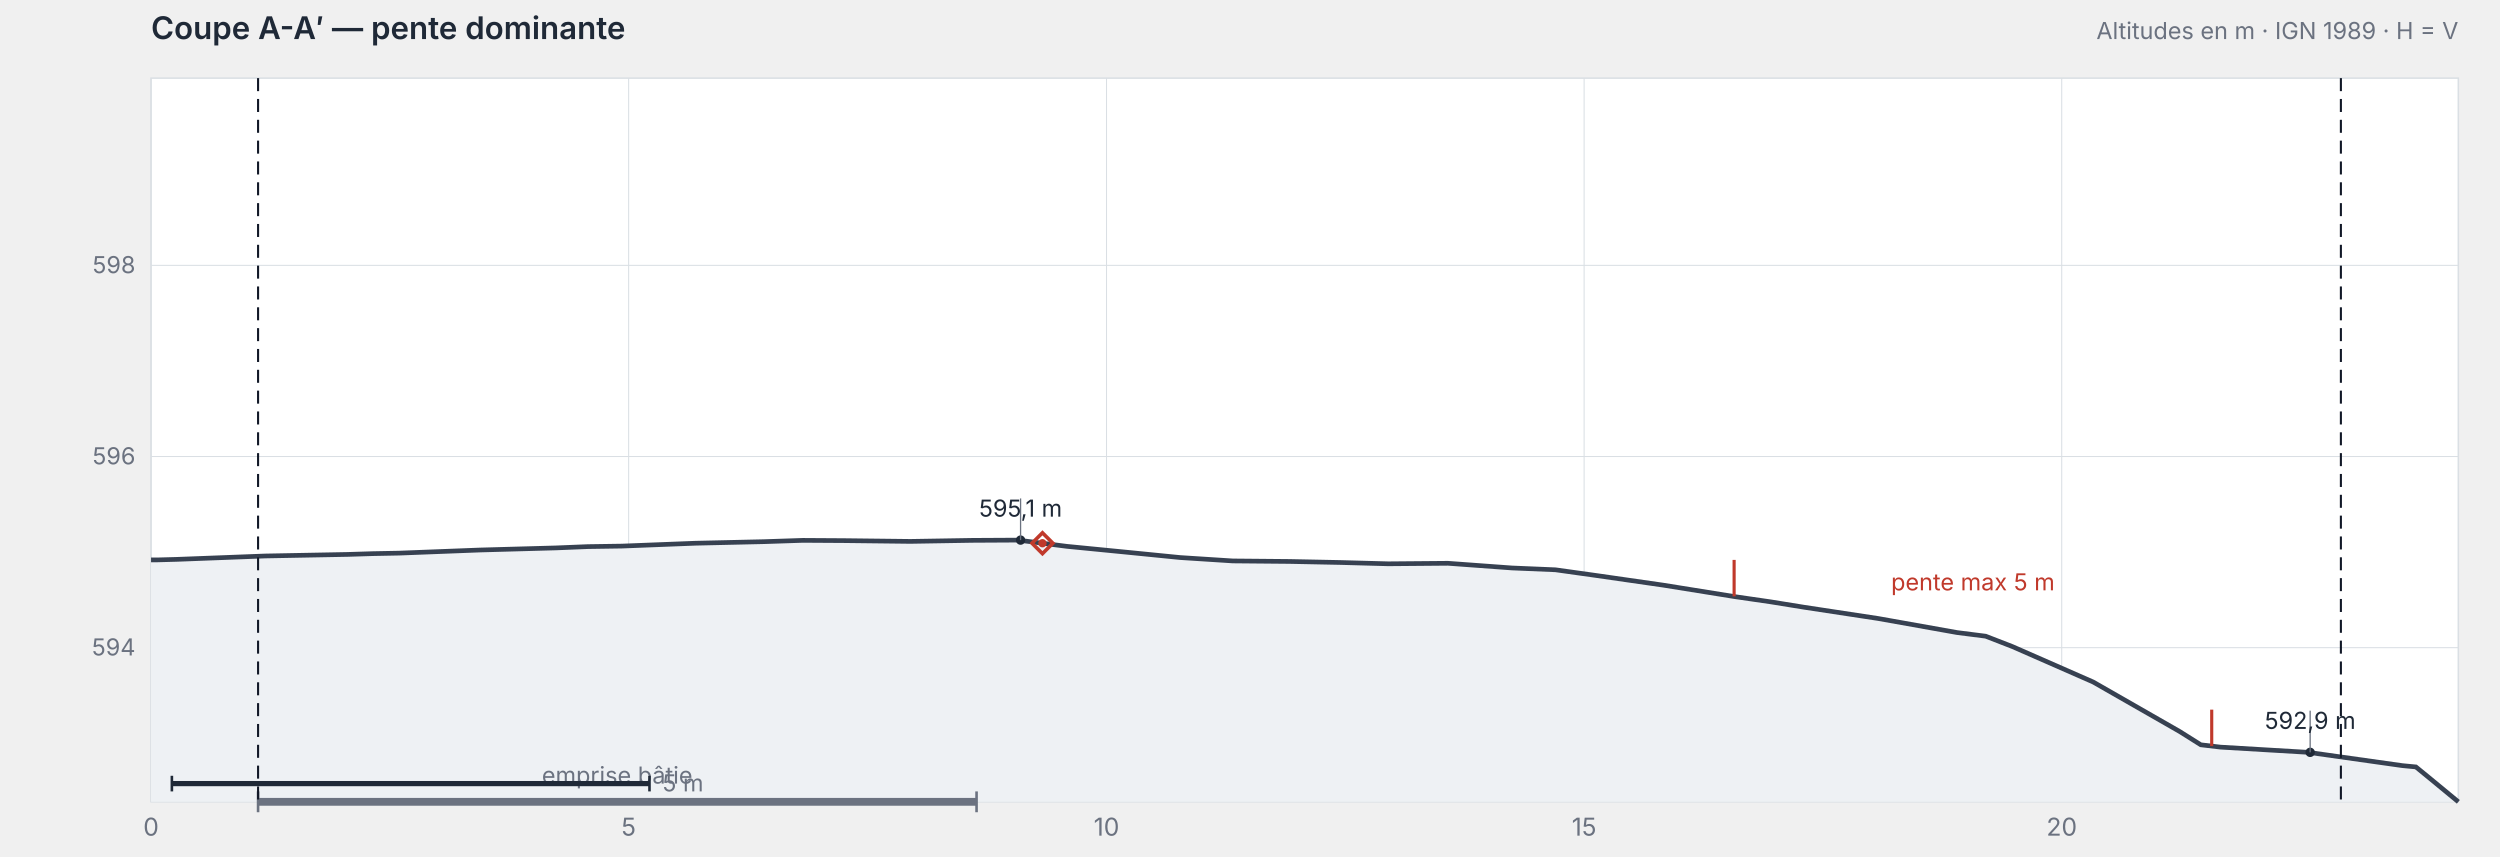
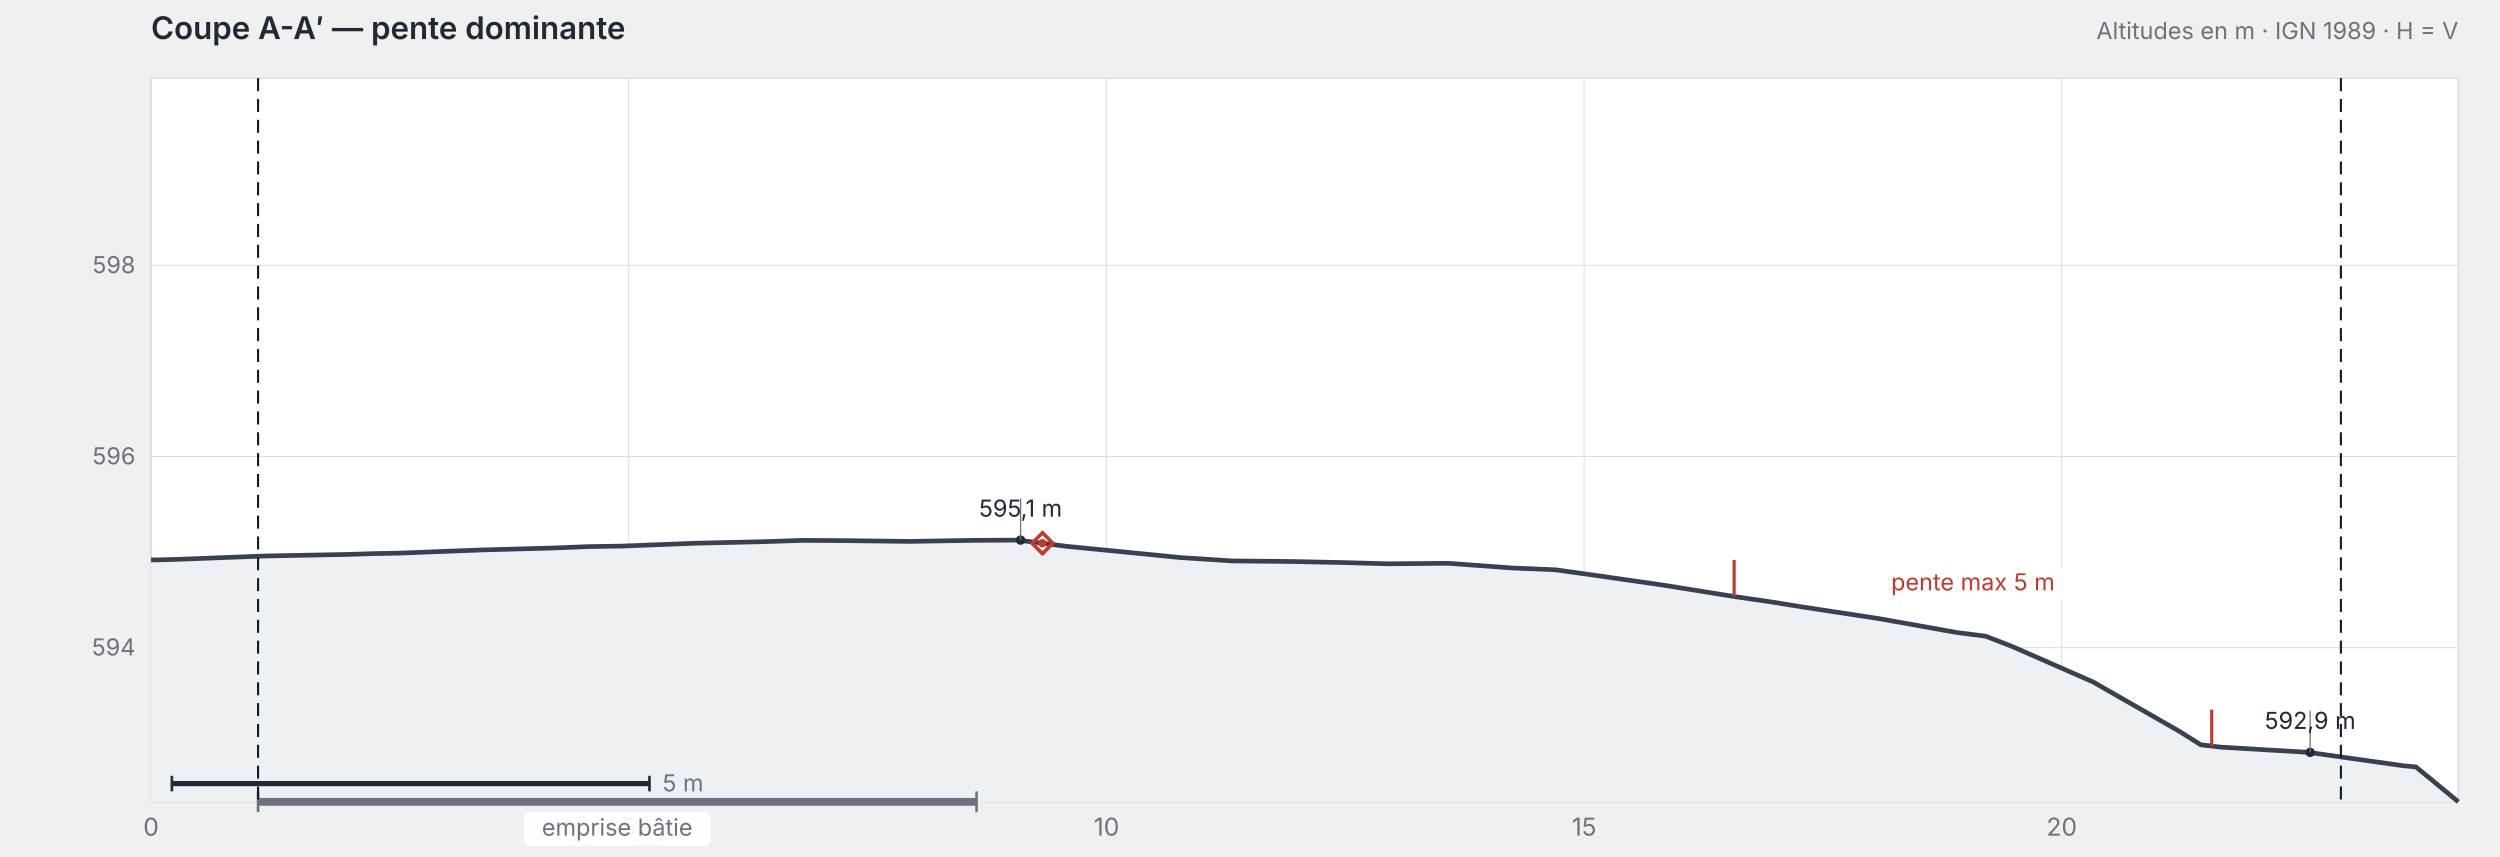
<svg xmlns="http://www.w3.org/2000/svg" viewBox="0 0 960 329" width="960" height="329" role="img" aria-label="Coupe A-A′ — pente dominante" font-family="Inter, Helvetica, Arial, sans-serif" data-plot-x0="58.0" data-plot-x1="944.0" style="background:#ffffff">
  <text x="58" y="15" font-size="12" font-weight="600" fill="#1f2937">Coupe A-A′ — pente dominante</text>
  <text x="944" y="15" text-anchor="end" font-size="9" fill="#6b7280">Altitudes en m · IGN 1989 · H = V</text>
  <rect x="58.0" y="30" width="886.0" height="277.9" fill="#ffffff" stroke="#dadfe4" stroke-width="0.6" />
  <line x1="58.0" y1="30" x2="58.0" y2="307.9" stroke="#dadfe4" stroke-width="0.4" />
  <text x="58.0" y="320.9" text-anchor="middle" font-size="9.5" fill="#6b7280">0</text>
  <line x1="241.4" y1="30" x2="241.4" y2="307.9" stroke="#dadfe4" stroke-width="0.4" />
  <text x="241.4" y="320.9" text-anchor="middle" font-size="9.5" fill="#6b7280">5</text>
  <line x1="424.9" y1="30" x2="424.9" y2="307.9" stroke="#dadfe4" stroke-width="0.4" />
  <text x="424.9" y="320.9" text-anchor="middle" font-size="9.5" fill="#6b7280">10</text>
  <line x1="608.3" y1="30" x2="608.3" y2="307.9" stroke="#dadfe4" stroke-width="0.4" />
  <text x="608.3" y="320.9" text-anchor="middle" font-size="9.5" fill="#6b7280">15</text>
  <line x1="791.7" y1="30" x2="791.7" y2="307.9" stroke="#dadfe4" stroke-width="0.4" />
  <text x="791.7" y="320.9" text-anchor="middle" font-size="9.5" fill="#6b7280">20</text>
  <line x1="58.0" y1="248.7" x2="944.0" y2="248.7" stroke="#dadfe4" stroke-width="0.4" />
  <text x="52.0" y="251.7" text-anchor="end" font-size="9" fill="#6b7280">594</text>
  <line x1="58.0" y1="175.3" x2="944.0" y2="175.3" stroke="#dadfe4" stroke-width="0.4" />
  <text x="52.0" y="178.3" text-anchor="end" font-size="9" fill="#6b7280">596</text>
  <line x1="58.0" y1="101.9" x2="944.0" y2="101.9" stroke="#dadfe4" stroke-width="0.4" />
  <text x="52.0" y="104.9" text-anchor="end" font-size="9" fill="#6b7280">598</text>
  <polygon points="58.0,215.0 60.5,215.0 67.8,214.8 101.8,213.5 133.5,212.9 143.1,212.6 153.3,212.4 184.4,211.2 213.4,210.4 225.7,209.9 238.8,209.7 267.0,208.6 293.3,208.0 308.3,207.5 324.2,207.6 349.6,207.9 373.3,207.5 390.9,207.4 409.7,209.8 432.1,212.0 453.2,214.1 473.4,215.4 495.1,215.6 514.8,216.0 533.1,216.5 556.0,216.3 580.6,218.1 597.3,218.8 613.0,221.0 638.7,224.7 666.1,229.1 679.9,231.1 692.9,233.2 721.2,237.5 751.5,242.9 762.5,244.3 772.8,248.3 803.8,261.9 837.0,280.9 845.1,286.0 852.7,286.9 886.4,288.9 922.5,294.0 927.7,294.5 932.6,298.5 944.0,307.9 944.0,307.9 58.0,307.9" fill="#eef1f4" stroke="none" />
  <polyline points="58.0,215.0 60.5,215.0 67.8,214.8 101.8,213.5 133.5,212.9 143.1,212.6 153.3,212.4 184.4,211.2 213.4,210.4 225.7,209.9 238.8,209.7 267.0,208.6 293.3,208.0 308.3,207.5 324.2,207.6 349.6,207.9 373.3,207.5 390.9,207.4 409.7,209.8 432.1,212.0 453.2,214.1 473.4,215.4 495.1,215.6 514.8,216.0 533.1,216.5 556.0,216.3 580.6,218.1 597.3,218.8 613.0,221.0 638.7,224.7 666.1,229.1 679.9,231.1 692.9,233.2 721.2,237.5 751.5,242.9 762.5,244.3 772.8,248.3 803.8,261.9 837.0,280.9 845.1,286.0 852.7,286.9 886.4,288.9 922.5,294.0 927.7,294.5 932.6,298.5 944.0,307.9" fill="none" stroke="#374151" stroke-width="1.8" />
  <line x1="99.1" y1="307.9" x2="375.0" y2="307.9" stroke="#6b7280" stroke-width="3" />
  <line x1="99.1" y1="303.9" x2="99.1" y2="311.9" stroke="#6b7280" stroke-width="1" />
  <line x1="375.0" y1="303.9" x2="375.0" y2="311.9" stroke="#6b7280" stroke-width="1" />
-   <text x="237.0" y="300.9" text-anchor="middle" font-size="9" fill="#6b7280">emprise bâtie</text>
  <path d="M400.3,204.6 l4,4 l-4,4 l-4,-4 z" fill="none" stroke="#c0392b" stroke-width="1.4" />
  <circle cx="400.3" cy="208.6" r="1.6" fill="#c0392b" />
  <line x1="99.1" y1="30" x2="99.1" y2="307.9" stroke="#111827" stroke-width="0.8" stroke-dasharray="5 3" />
  <line x1="898.9" y1="30" x2="898.9" y2="307.9" stroke="#111827" stroke-width="0.8" stroke-dasharray="5 3" />
  <line x1="665.9" y1="229.0" x2="665.9" y2="215.0" stroke="#c0392b" stroke-width="1.2" />
  <line x1="849.3" y1="286.5" x2="849.3" y2="272.5" stroke="#c0392b" stroke-width="1.2" />
-   <text x="757.6" y="226.7" text-anchor="middle" font-size="9" fill="#c0392b">pente max 5 m</text>
  <circle cx="391.9" cy="207.4" r="1.8" fill="#1f2937" />
  <line x1="391.9" y1="207.4" x2="391.9" y2="191.4" stroke="#6b7280" stroke-width="0.5" />
  <text x="391.9" y="198.4" text-anchor="middle" font-size="9" fill="#1f2937">595,1 m</text>
  <circle cx="887.1" cy="288.9" r="1.8" fill="#1f2937" />
  <line x1="887.1" y1="288.9" x2="887.1" y2="272.9" stroke="#6b7280" stroke-width="0.5" />
  <text x="887.1" y="279.9" text-anchor="middle" font-size="9" fill="#1f2937">592,9 m</text>
  <line x1="66.0" y1="300.9" x2="249.4" y2="300.9" stroke="#1f2937" stroke-width="2" />
  <line x1="66.0" y1="297.9" x2="66.0" y2="303.9" stroke="#1f2937" stroke-width="1" />
  <line x1="249.4" y1="297.9" x2="249.4" y2="303.9" stroke="#1f2937" stroke-width="1" />
  <text x="254.4" y="303.9" font-size="9" fill="#6b7280">5 m</text>
+   <rect x="201.3" y="311.9" width="71.5" height="13.0" rx="2" fill="#ffffff" opacity="0.92" />
+   <text x="237.0" y="320.9" text-anchor="middle" font-size="9" fill="#6b7280">emprise bâtie</text>
+   <rect x="721.9" y="217.7" width="71.5" height="13.0" rx="2" fill="#ffffff" opacity="0.92" />
+   <text x="757.6" y="226.7" text-anchor="middle" font-size="9" fill="#c0392b">pente max 5 m</text>
</svg>
